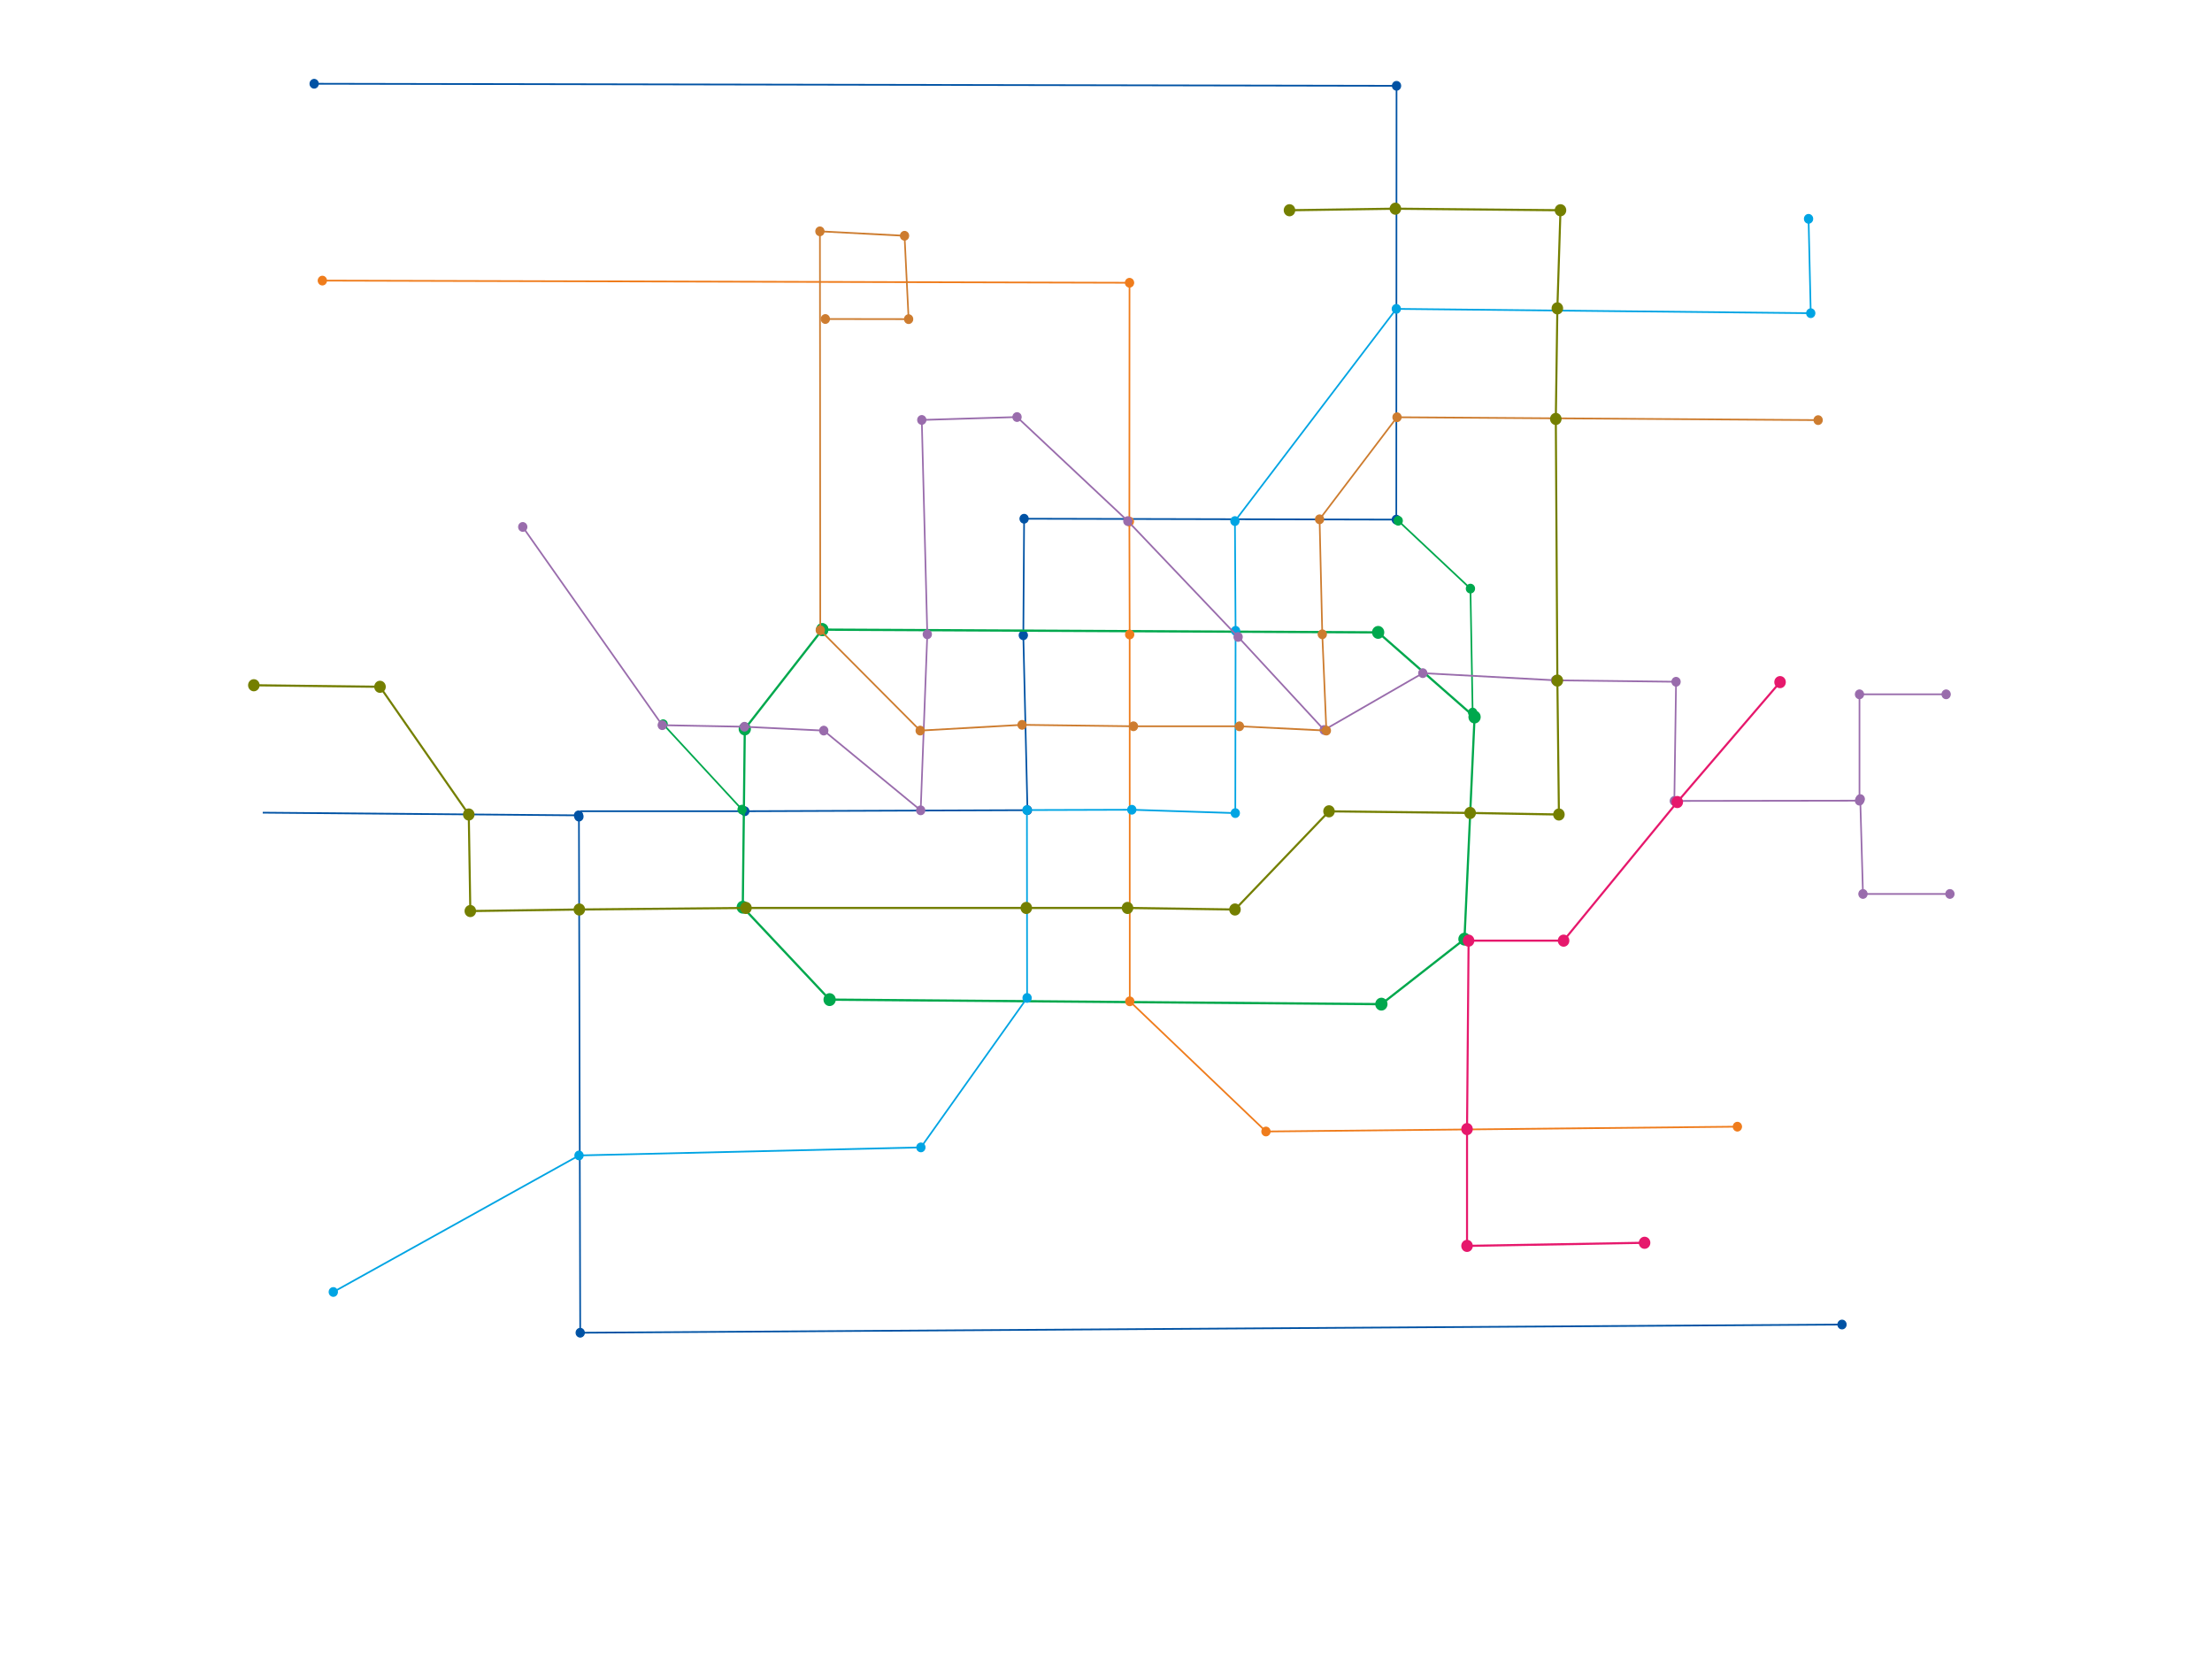
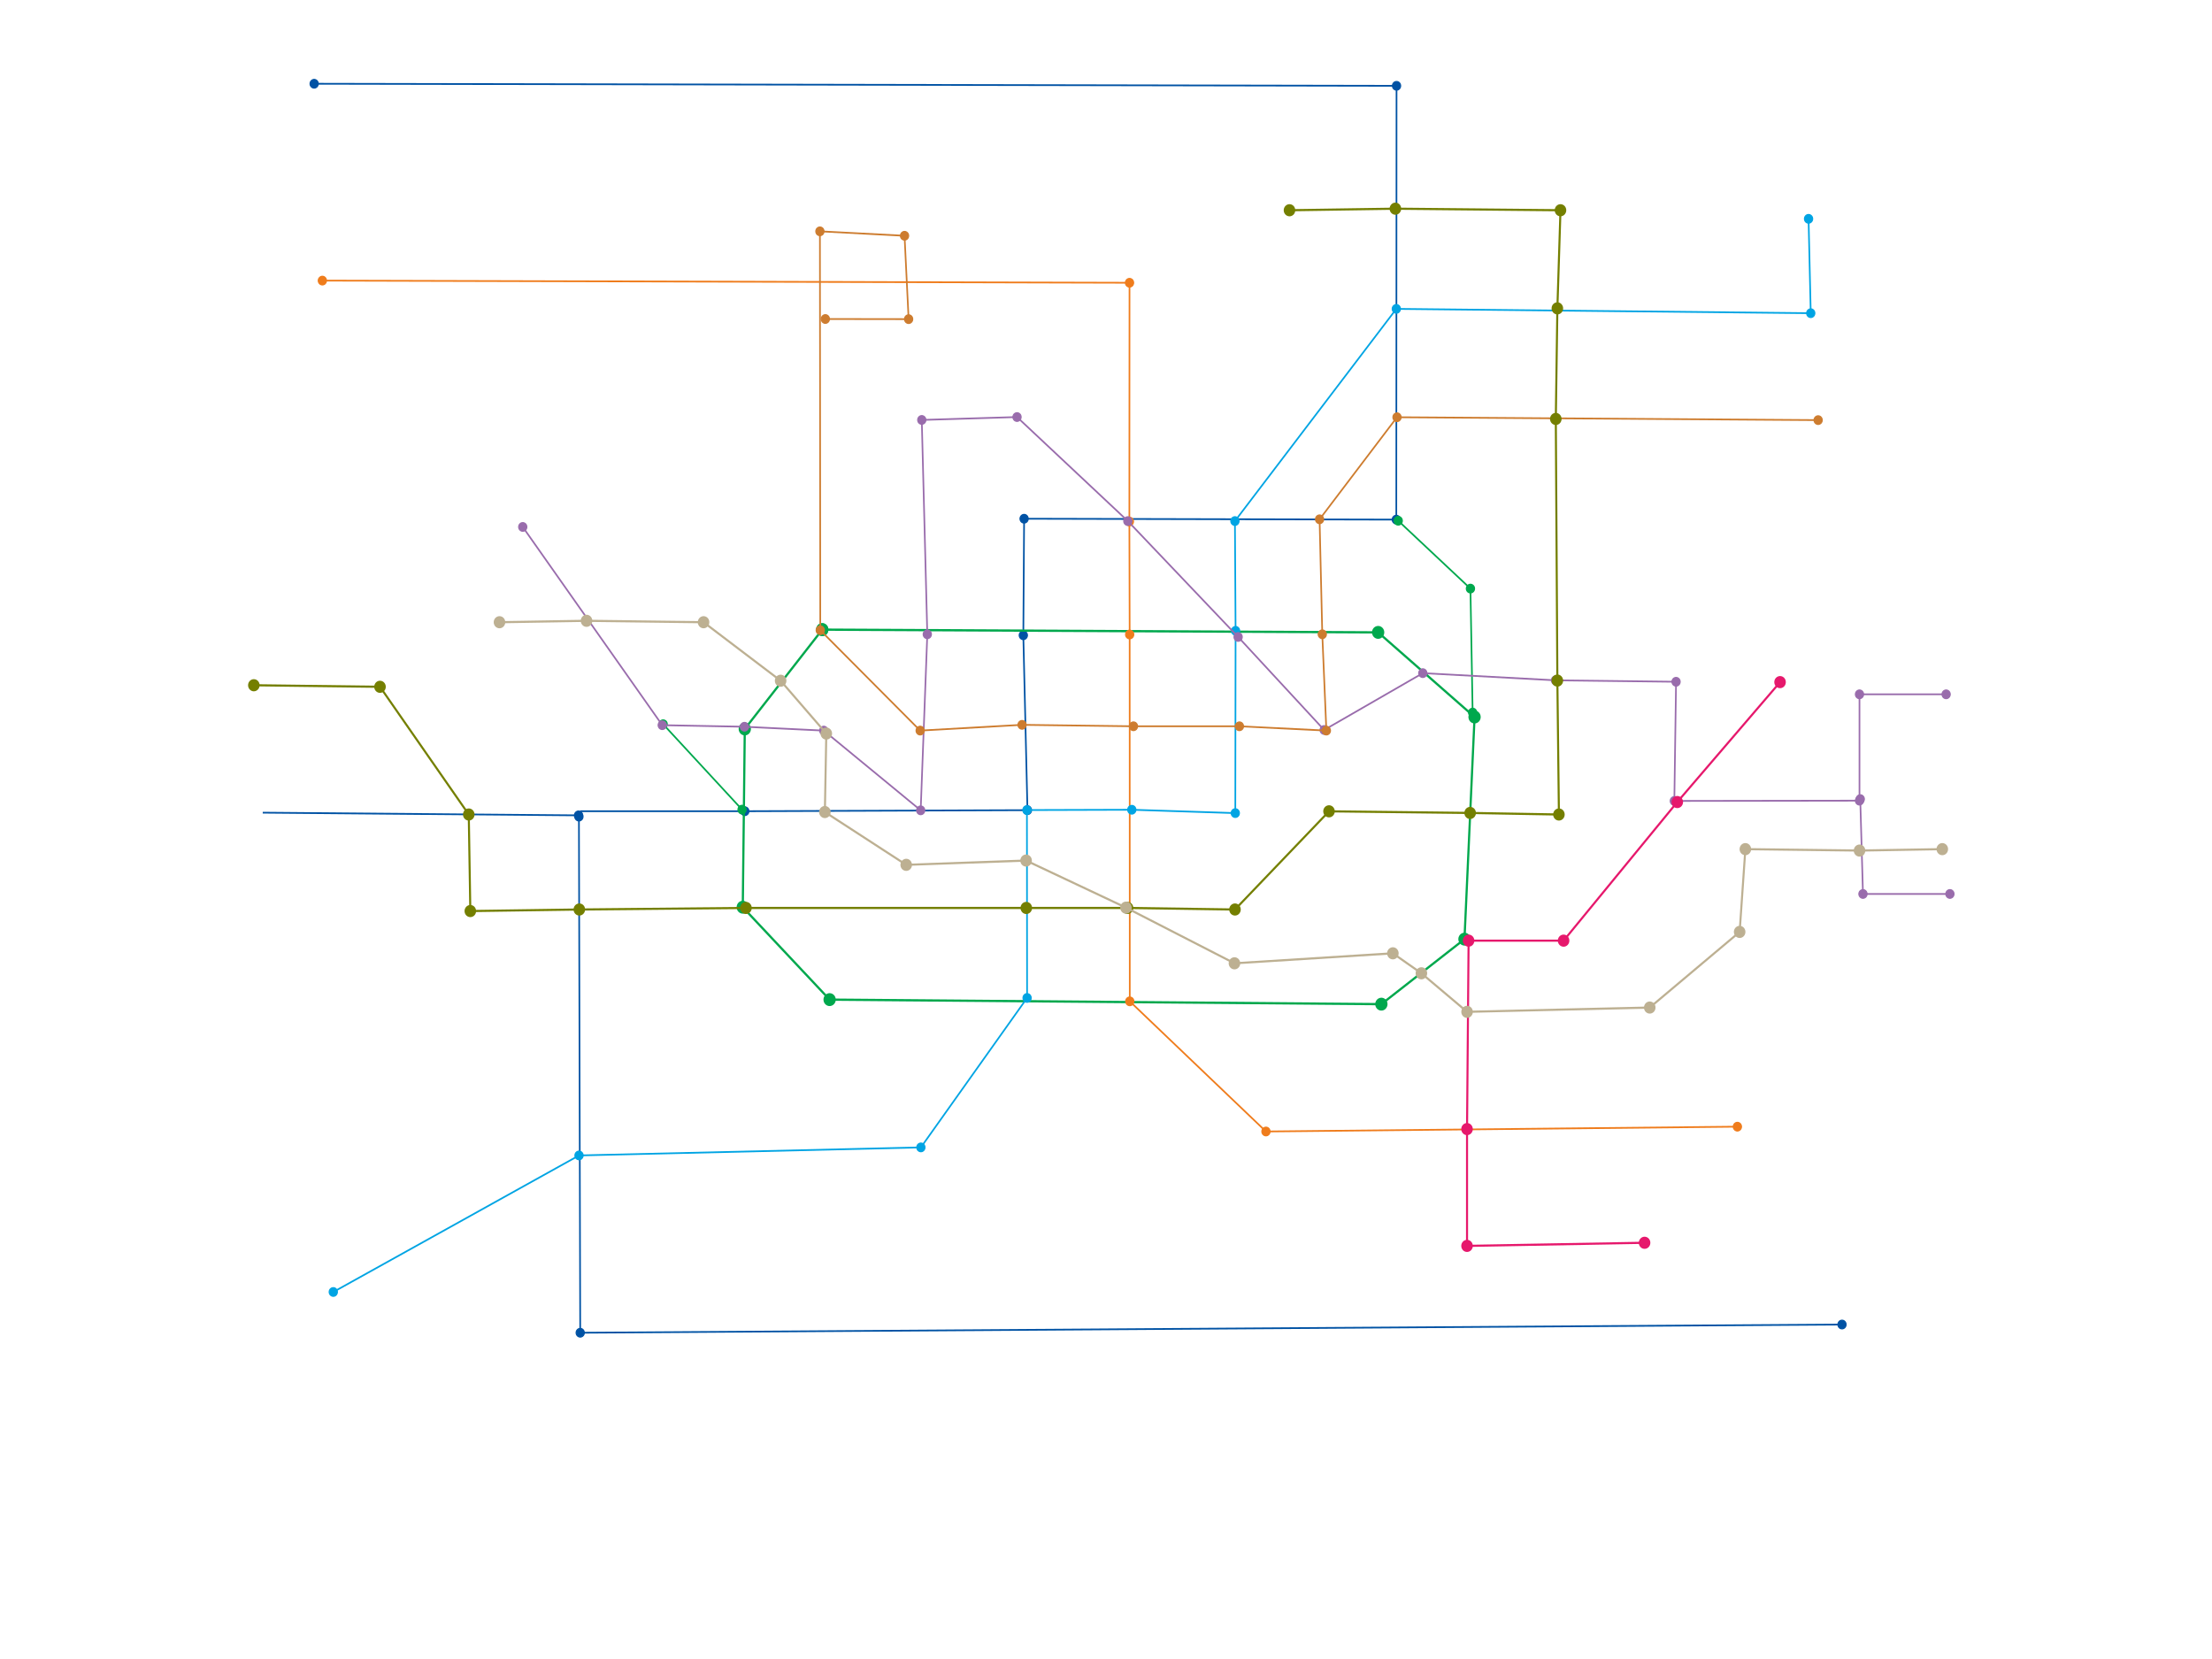
<svg xmlns="http://www.w3.org/2000/svg" width="4000" height="3000" viewBox="0 0 1058.333 793.75" version="1.1" id="svg5">
  <defs id="defs2">
    <marker style="overflow:visible" id="marker5233" refX="0" refY="0" orient="auto" markerWidth="5.667" markerHeight="5.667" viewBox="0 0 5.667 5.667" preserveAspectRatio="xMidYMid">
      <path transform="scale(0.5)" style="fill:context-stroke;fill-rule:evenodd;stroke:context-stroke;stroke-width:1pt" d="M 5,0 C 5,2.76 2.76,5 0,5 -2.76,5 -5,2.76 -5,0 c 0,-2.76 2.3,-5 5,-5 2.76,0 5,2.24 5,5 z" id="path5231" />
    </marker>
    <marker style="overflow:visible" id="marker5179" refX="0" refY="0" orient="auto" markerWidth="5.667" markerHeight="5.667" viewBox="0 0 5.667 5.667" preserveAspectRatio="xMidYMid">
      <path transform="scale(0.5)" style="fill:context-stroke;fill-rule:evenodd;stroke:context-stroke;stroke-width:1pt" d="M 5,0 C 5,2.76 2.76,5 0,5 -2.76,5 -5,2.76 -5,0 c 0,-2.76 2.3,-5 5,-5 2.76,0 5,2.24 5,5 z" id="path5177" />
    </marker>
    <marker style="overflow:visible" id="Dot" refX="0" refY="0" orient="auto" markerWidth="5.667" markerHeight="5.667" viewBox="0 0 5.667 5.667" preserveAspectRatio="xMidYMid">
      <path transform="scale(0.5)" style="fill:context-stroke;fill-rule:evenodd;stroke:context-stroke;stroke-width:1pt" d="M 5,0 C 5,2.76 2.76,5 0,5 -2.76,5 -5,2.76 -5,0 c 0,-2.76 2.3,-5 5,-5 2.76,0 5,2.24 5,5 z" id="Dot1" />
    </marker>
  </defs>
  <g id="layer2" style="fill:none;stroke-width:1;stroke-dasharray:none" transform="matrix(0.8582212,0,0,0.9015519,3.909169,6.625731)">
    <path style="fill:none;stroke:#0052a4;stroke-width:0.914;stroke-dasharray:none;stroke-opacity:1;marker-start:url(#marker5233);marker-mid:url(#marker5233);marker-end:url(#Dot);paint-order:normal" d="m 170.585,37.095 603.417,1.098 -0.129,230.215 -207.49,-0.47 -0.446,61.855 2.31,92.808 -157.576,0.561 -91.714,0.01 m -0.976,2.187 -176.058,-1.43 m 176.267,2.102 0.724,273.9 703.429,-4.358" id="path6872" />
  </g>
  <g id="layer1" transform="matrix(0.8582212,0,0,0.9015519,3.909169,6.625731)">
    <path style="display:inline;fill:none;fill-opacity:0;stroke:#00a84d;stroke-width:1.209;stroke-dasharray:none;stroke-opacity:1;marker-start:url(#marker5179);marker-mid:url(#Dot);marker-end:url(#marker5233);paint-order:normal" d="m 453.852,326.792 309.893,1.461 53.756,44.909 -5.626,117.889 -46.325,34.503 -307.6,-2.409 -48.412,-49.033 1.118,-94.61 z" id="path1224" />
    <path style="fill:none;fill-opacity:0;stroke:#00a84d;stroke-width:0.914;stroke-dasharray:none;stroke-opacity:1;marker-start:url(#marker5233);marker-mid:url(#marker5179);marker-end:url(#Dot);paint-order:normal" d="m 365.154,376.997 43.992,45.318" id="path12795" />
    <path style="fill:none;fill-opacity:0;stroke:#00a84d;stroke-width:0.914;stroke-dasharray:none;stroke-opacity:1;marker-start:url(#marker5233);marker-mid:url(#marker5179);marker-end:url(#Dot);paint-order:normal" d="m 816.433,370.804 -1.232,-65.785 -40.257,-35.996" id="path12797" />
  </g>
  <g id="layer4" transform="matrix(0.8582212,0,0,0.9015519,3.909169,6.625731)">
    <path style="fill:none;fill-opacity:0;stroke:#ef7c1c;stroke-width:0.914;stroke-dasharray:none;stroke-opacity:1;marker-start:url(#marker5233);marker-mid:url(#marker5179);marker-end:url(#Dot);paint-order:normal" d="m 175.159,141.564 449.983,1.144 -0.083,126.701 0.164,59.965 0.06,194.675 75.919,69.08 262.821,-2.558" id="path9155" />
  </g>
  <g id="layer5" transform="matrix(0.8582212,0,0,0.9015519,3.909169,6.625731)">
    <path style="fill:none;fill-opacity:0;stroke:#00a4e3;stroke-width:0.914;stroke-dasharray:none;stroke-opacity:1;marker-start:url(#marker5233);marker-mid:url(#Dot);marker-end:url(#Dot);paint-order:normal" d="m 1003.699,108.78 1.22,50.08 -231.032,-2.285 -89.983,112.605 0.369,58.244 -0.157,96.737 -57.701,-1.78 -58.467,0.167 0.093,99.706 -59.214,79.318 -190.573,4.266 -137.001,72.464" id="path10311" />
  </g>
  <g id="layer6" transform="matrix(0.8582212,0,0,0.9015519,3.909169,6.625731)">
    <path style="fill:none;fill-opacity:0;stroke:#996cac;stroke-width:0.914;stroke-dasharray:none;stroke-opacity:1;marker-start:url(#marker5233);marker-mid:url(#marker5179);marker-end:url(#Dot)" d="m 286.871,272.296 77.777,105.206 45.818,0.829 44.22,2.046 54.032,42.312 3.69,-93.42 -3.084,-113.755 53.104,-1.538 61.774,55.209 61.491,61.494 47.964,49.367 54.985,-30.159 73.986,3.803 67.209,0.769 -0.966,63.248 103.222,-0.147 v -56.437 h 48.304" id="path390" />
    <path style="fill:none;fill-opacity:0;stroke:#996cac;stroke-width:0.914;stroke-dasharray:none;stroke-opacity:1;marker-start:url(#marker5179);marker-mid:url(#marker5179);marker-end:url(#Dot)" d="m 1032.52,416.725 1.515,50.346 h 48.47" id="path3365" />
  </g>
  <g id="layer7" transform="matrix(0.8582212,0,0,0.9015519,3.909169,6.625731)">
    <path style="fill:none;fill-opacity:0;stroke:#cd7c2f;stroke-width:0.914;stroke-dasharray:none;stroke-opacity:1;marker-start:url(#marker5233);marker-mid:url(#marker5179);marker-end:url(#Dot)" d="m 455.57,161.95 46.42,0.064 -2.272,-44.243 -47.177,-2.352 0.203,211.683 55.692,53.269 56.801,-3.051 62.102,0.763 h 59.073 l 48.47,2.288 -2.272,-51.108 -1.515,-61.025 43.169,-54.16 234.777,1.526" id="path3601" />
  </g>
  <g id="layer8" transform="matrix(0.8582212,0,0,0.9015519,3.909169,6.625731)">
    <path style="fill:none;fill-opacity:0;stroke:#747f00;stroke-width:1.137;stroke-dasharray:none;stroke-opacity:1;marker-start:url(#marker5233);marker-mid:url(#marker5179);marker-end:url(#Dot)" d="m 714.328,104.227 59.039,-0.826 92.031,0.826 -1.736,52.069 -0.868,58.681 0.868,138.85 0.868,71.078 -49.488,-0.826 -78.682,-0.864 -52.419,52.107 -59.907,-0.826 h -56.434 l -156.279,10e-6 -92.899,0.826 -60.775,0.826 -0.868,-51.242 -49.488,-67.772 -70.326,-0.826" id="path396" />
  </g>
  <g id="layer9" transform="matrix(0.8582212,0,0,0.9015519,3.909169,6.625731)">
    <path style="fill:none;fill-opacity:0;stroke:#e6186c;stroke-width:1.137;stroke-dasharray:none;stroke-opacity:1;marker-start:url(#marker5233);marker-mid:url(#marker5179);marker-end:url(#Dot)" d="m 987.816,354.652 -57.302,63.64 -63.38,73.557 -52.961,1e-5 -0.868,100.005 v 61.987 l 98.977,-1.653" id="path2524" />
  </g>
-   <g id="layer10" transform="matrix(0.8582212,0,0,0.9015519,3.909169,6.625731)" />
+   <g id="layer10" transform="matrix(0.8582212,0,0,0.9015519,3.909169,6.625731)">
+     <path style="fill:none;fill-opacity:0;stroke:#bdb092;stroke-width:1.137;stroke-dasharray:none;stroke-opacity:1;marker-start:url(#marker5179);marker-mid:url(#Dot);marker-end:url(#Dot)" d="m 273.906,322.862 48.532,-0.757 65.24,0.757 42.963,31.052 25.459,28.023 -0.796,41.655 45.349,28.023 66.831,-2.272 55.692,24.993 60.466,29.537 88.312,-5.302 15.912,10.603 25.459,20.449 101.837,-2.272 50.123,-40.14 3.182,-43.927 63.648,0.757 46.145,-0.757" id="path3807" />
+   </g>
  <g id="layer11" transform="matrix(0.8582212,0,0,0.9015519,3.909169,6.625731)" />
  <g id="layer12" transform="matrix(0.8582212,0,0,0.9015519,3.909169,6.625731)" />
  <g id="layer13" transform="matrix(0.8582212,0,0,0.9015519,3.909169,6.625731)" />
  <g id="layer14" transform="matrix(0.8582212,0,0,0.9015519,3.909169,6.625731)" />
  <g id="layer15" transform="matrix(0.8582212,0,0,0.9015519,3.909169,6.625731)" />
  <g id="layer16" transform="matrix(0.8582212,0,0,0.9015519,3.909169,6.625731)" />
  <g id="layer17" transform="matrix(0.8582212,0,0,0.9015519,3.909169,6.625731)" />
  <g id="layer18" transform="matrix(0.8582212,0,0,0.9015519,3.909169,6.625731)" />
  <g id="layer19" transform="matrix(0.8582212,0,0,0.9015519,3.909169,6.625731)" />
  <g id="layer20" transform="matrix(0.8582212,0,0,0.9015519,3.909169,6.625731)" />
  <g id="layer21" transform="matrix(0.8582212,0,0,0.9015519,3.909169,6.625731)" />
  <g id="layer22" transform="matrix(0.8582212,0,0,0.9015519,3.909169,6.625731)" />
  <g id="layer23" transform="matrix(0.8582212,0,0,0.9015519,3.909169,6.625731)" />
</svg>
